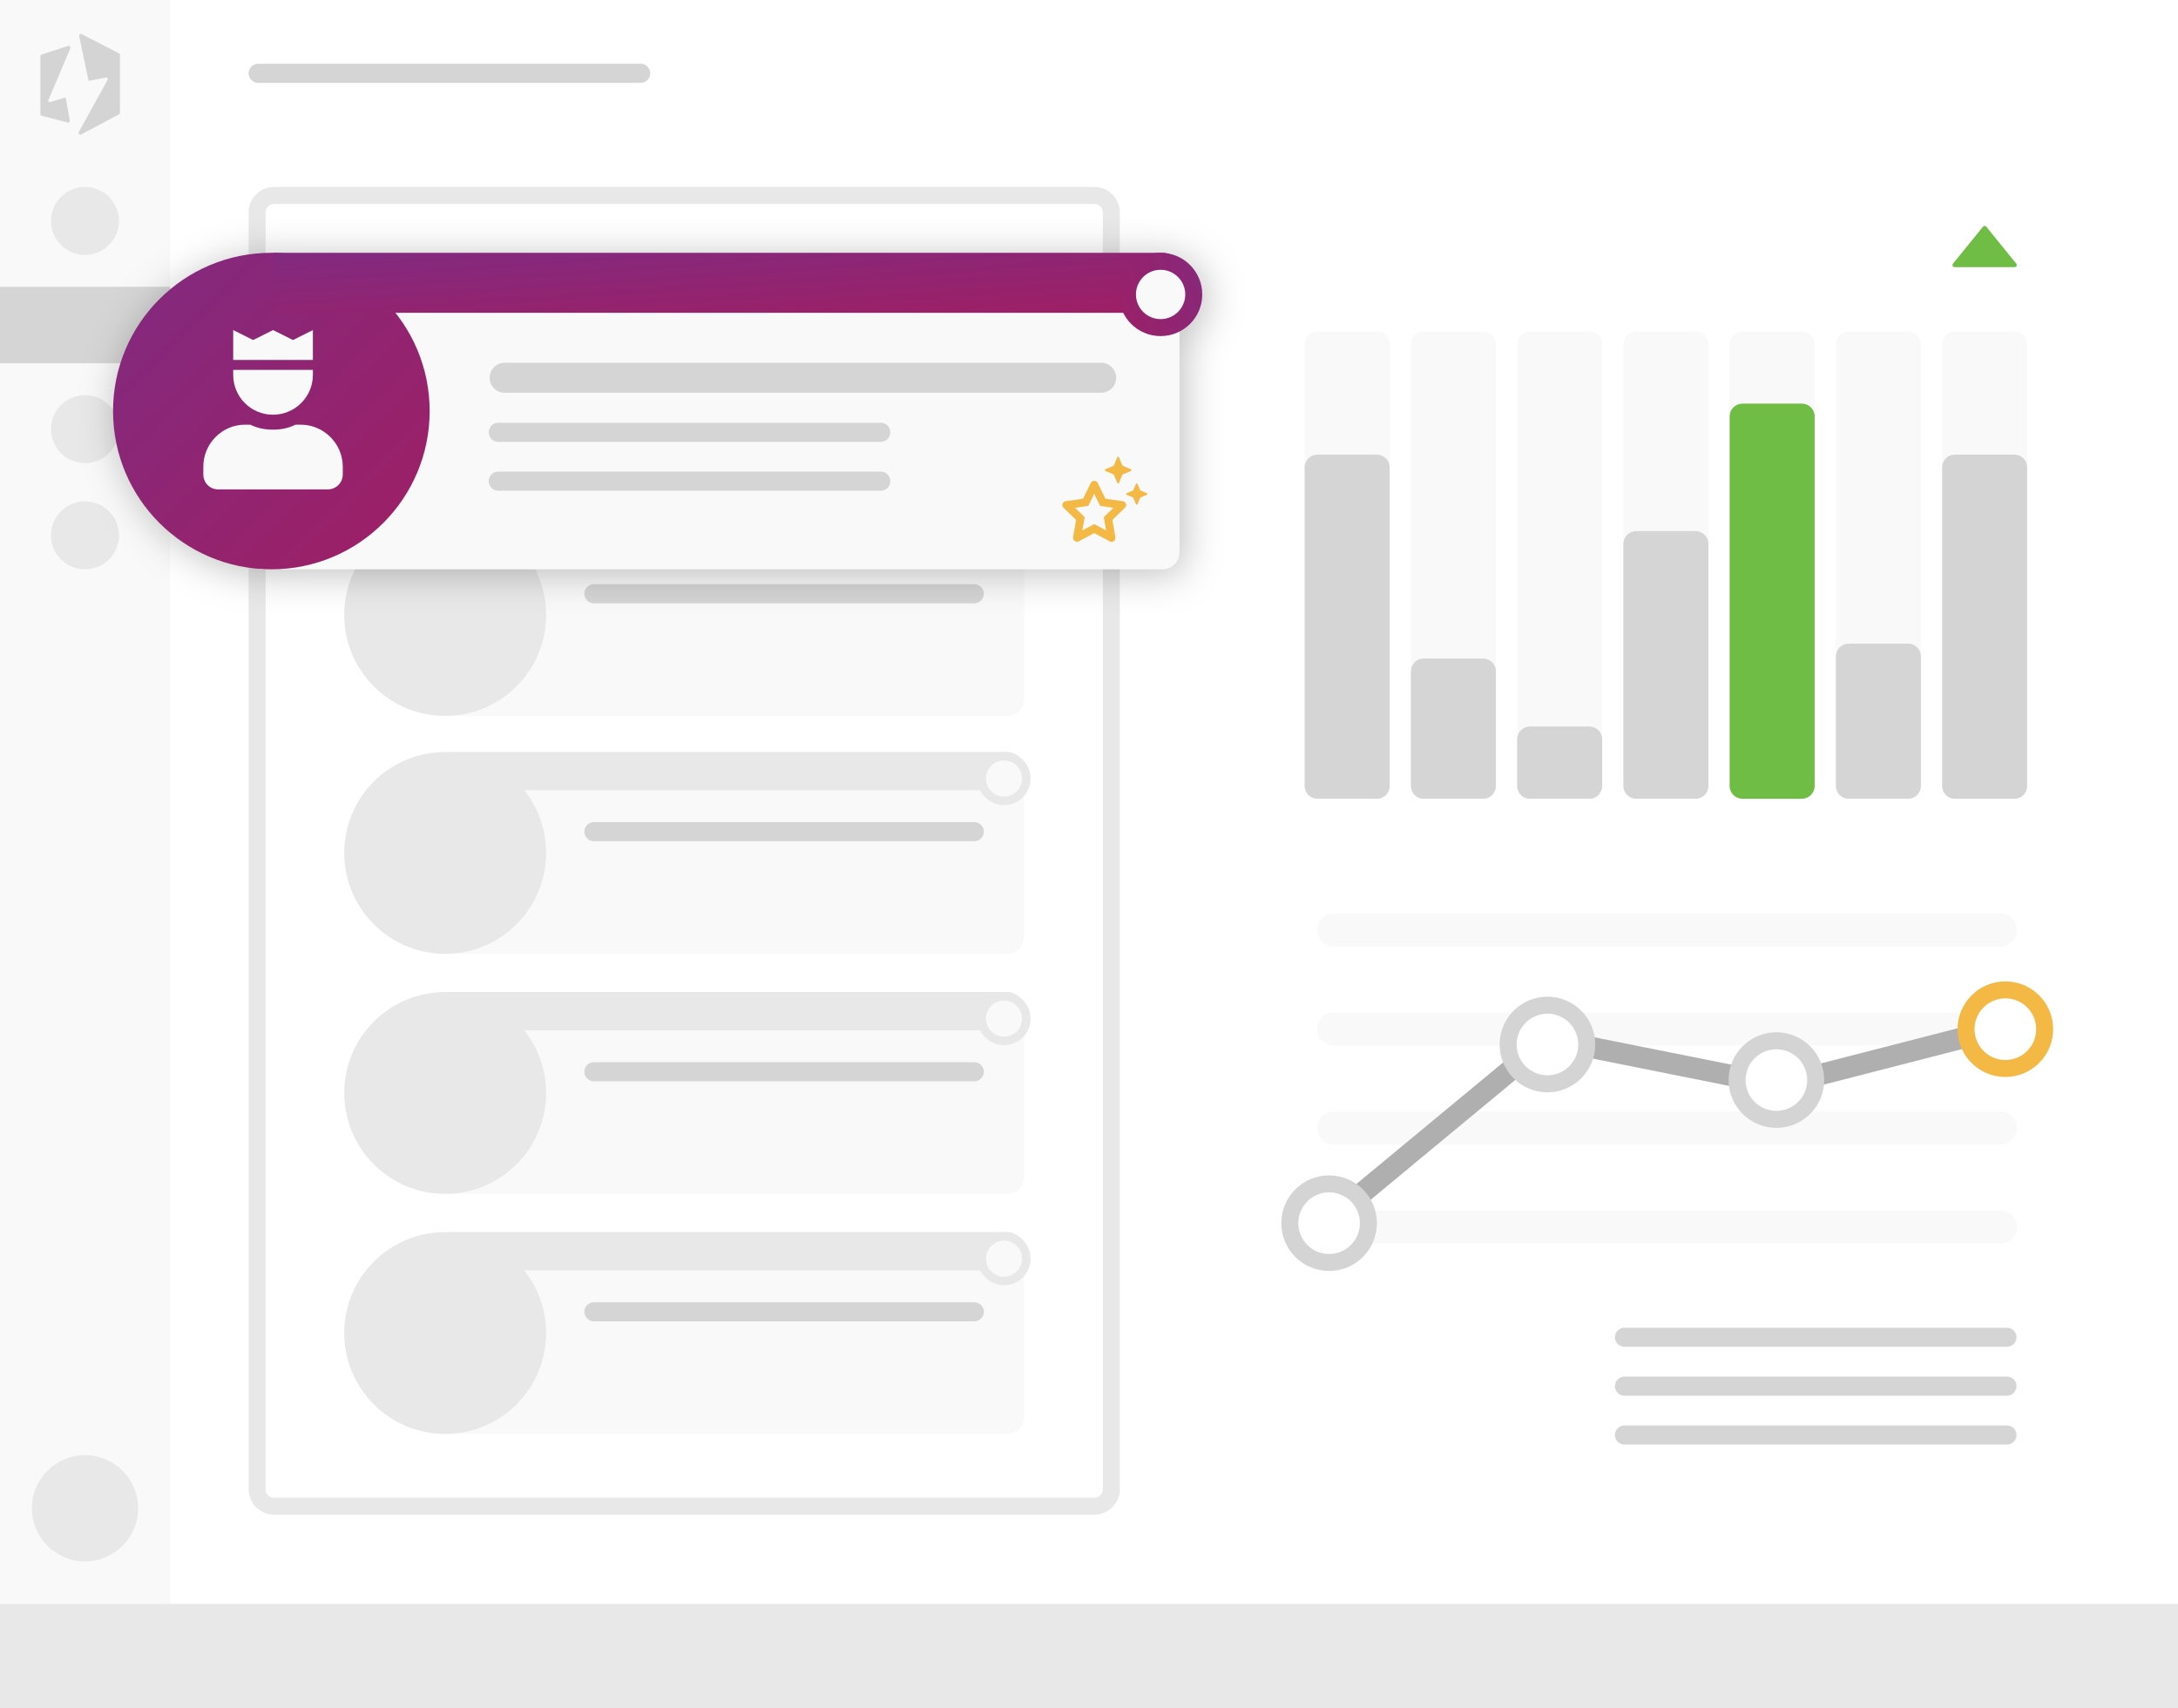
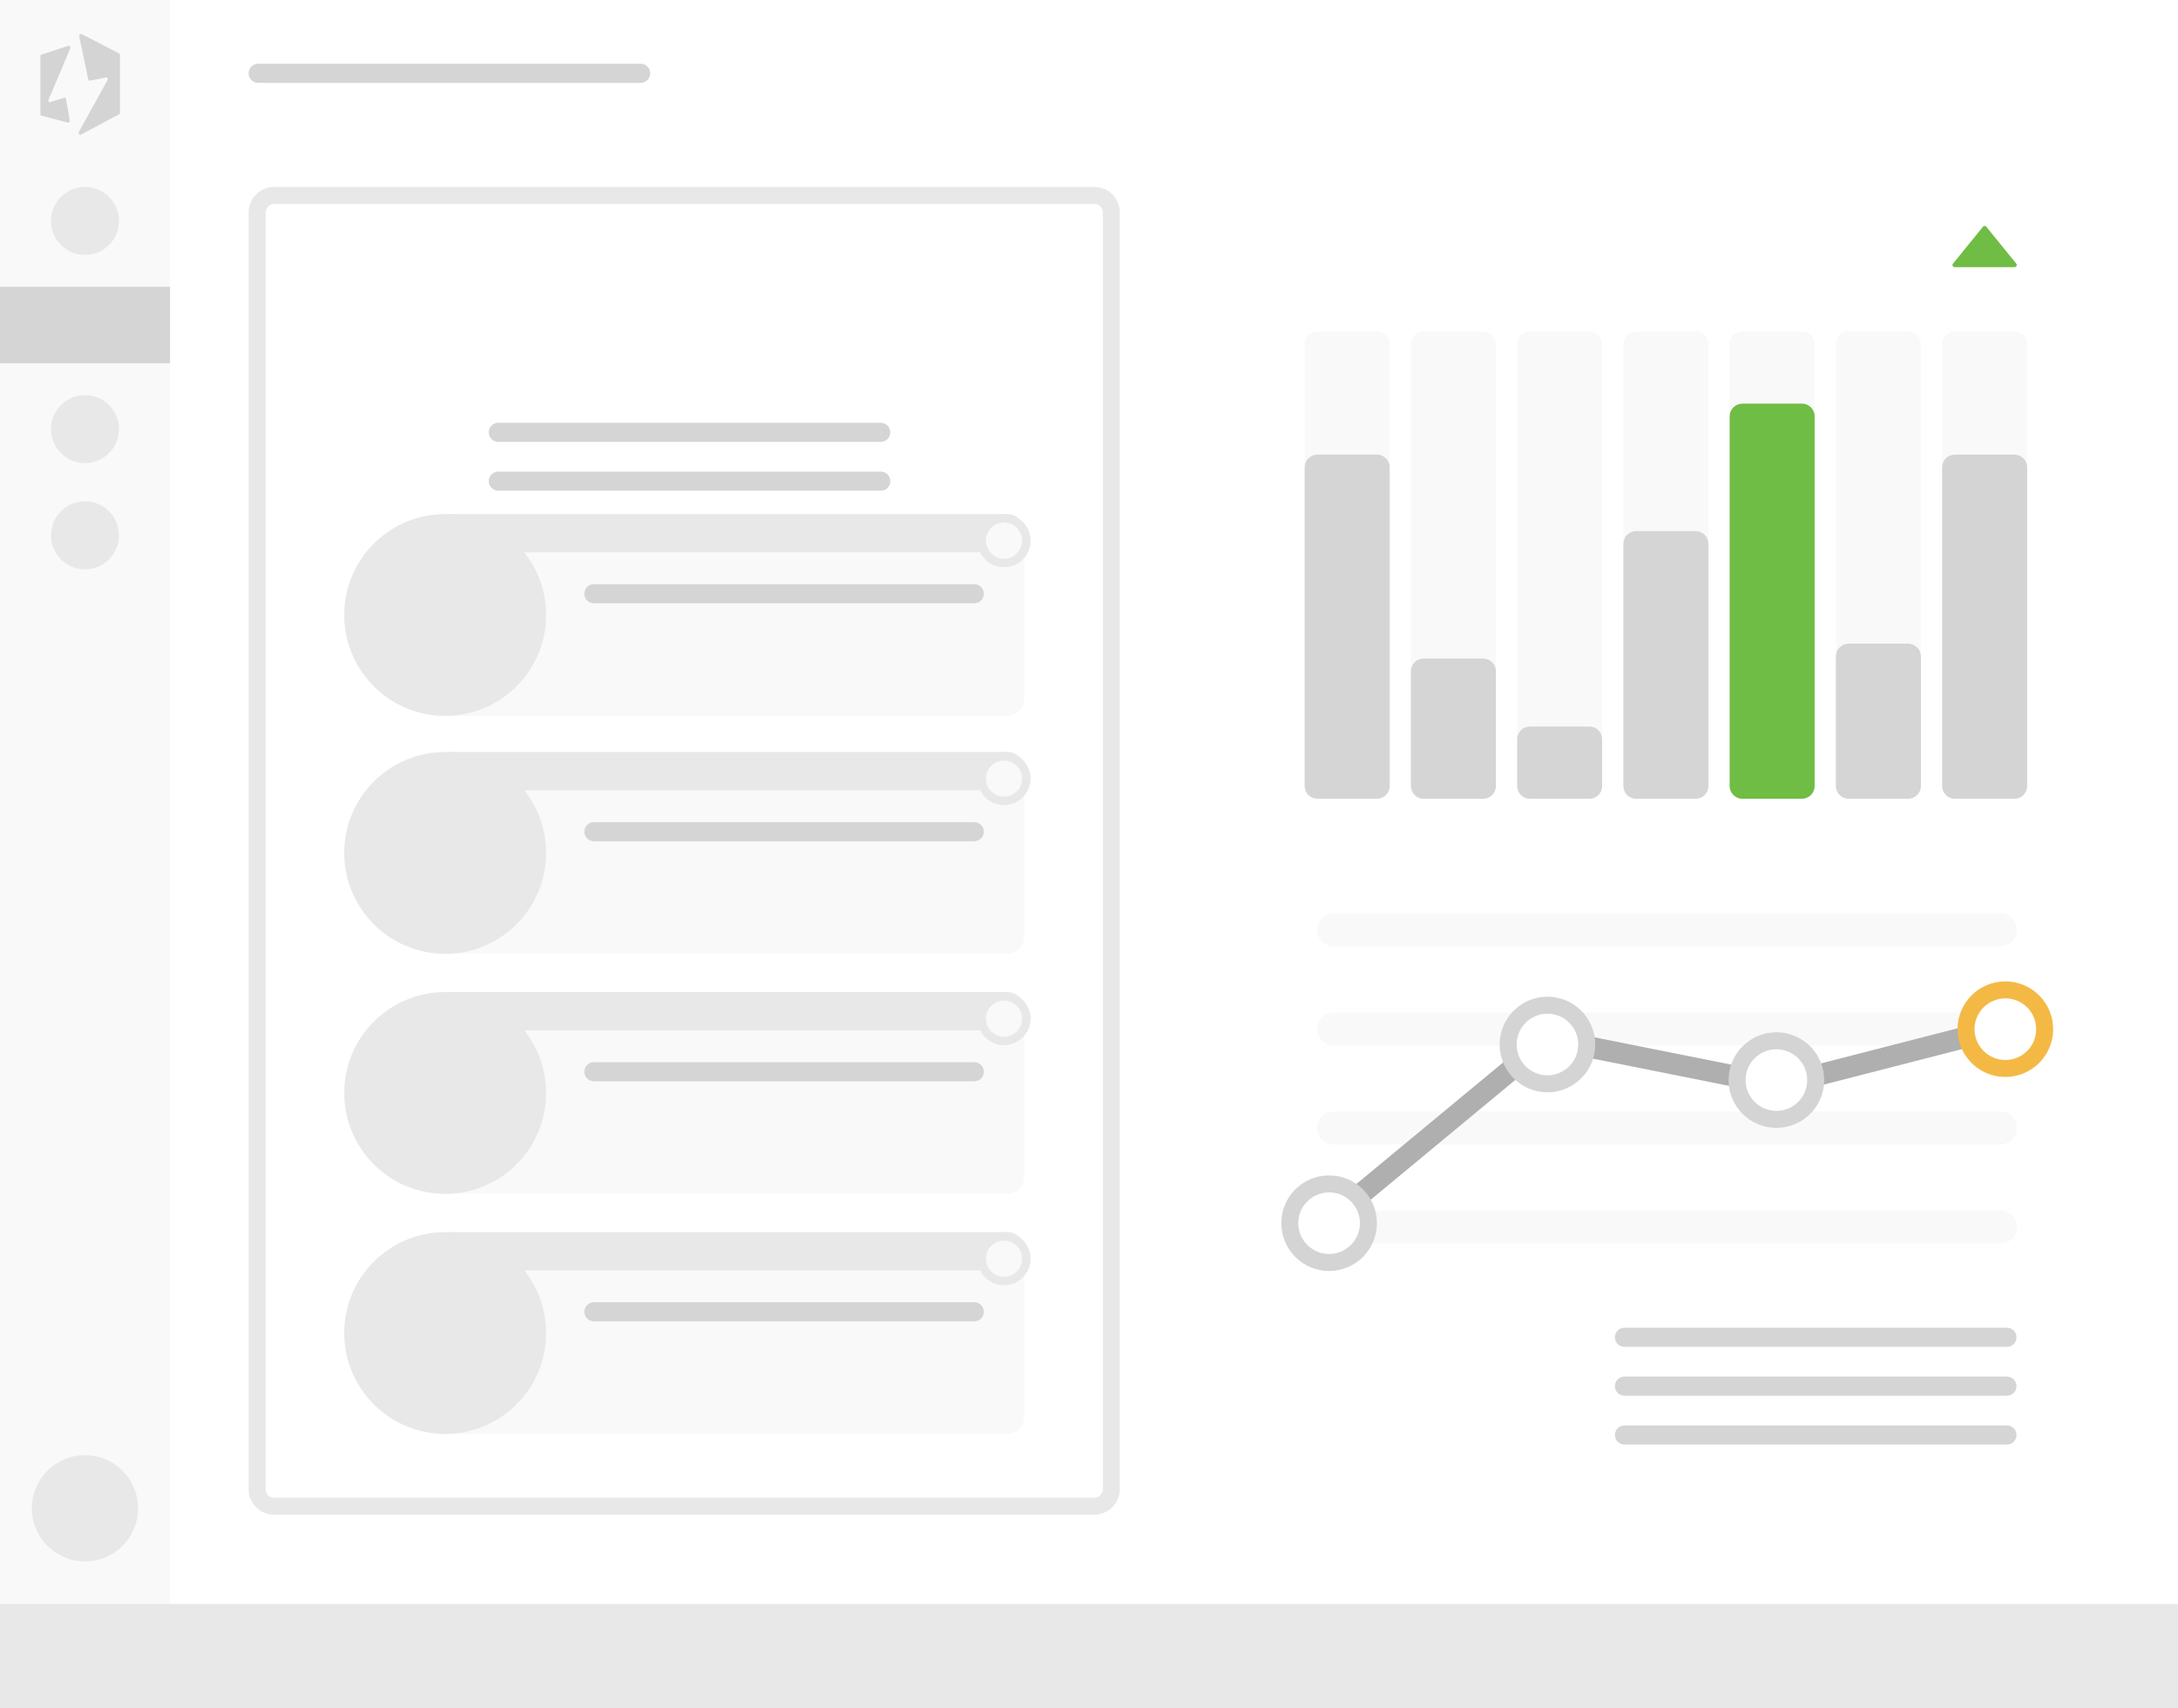
<svg xmlns="http://www.w3.org/2000/svg" width="1025" height="804" viewBox="0 0 1025 804" fill="none">
  <g clip-path="url(#clip0)">
    <rect width="1025" height="804" fill="white" />
    <rect y="-36" width="80" height="791" fill="#F9F9F9" />
    <rect x="1025" y="755" width="49" height="1025" transform="rotate(90 1025 755)" fill="#E8E8E8" />
    <rect y="135" width="80" height="36" fill="#D5D5D5" />
    <circle cx="40" cy="104" r="16" fill="#E8E8E8" />
    <circle cx="40" cy="202" r="16" fill="#E8E8E8" />
    <circle cx="40" cy="252" r="16" fill="#E8E8E8" />
    <circle cx="40" cy="710" r="25" fill="#E8E8E8" />
    <rect x="117" y="30" width="189" height="9" rx="4.5" fill="#D5D5D5" />
    <rect x="760" y="625" width="189" height="9" rx="4.5" fill="#D5D5D5" />
    <rect x="760" y="648" width="189" height="9" rx="4.5" fill="#D5D5D5" />
    <rect x="760" y="671" width="189" height="9" rx="4.5" fill="#D5D5D5" />
    <path d="M37.268 17.033L41.544 37.401C41.595 37.679 41.797 37.907 42.05 38.008L50.172 36.439C50.627 36.616 50.83 37.173 50.627 37.628L37.066 62.171C36.636 63.006 37.648 63.815 38.381 63.208L56.143 53.745C56.345 53.594 56.447 53.366 56.447 53.113V25.889C56.447 25.56 56.27 25.256 55.991 25.104L38.508 16.097C37.85 15.768 37.116 16.325 37.268 17.033Z" fill="#D4D4D4" />
    <path d="M19 26.471V53.745C19 54.024 19.127 54.277 19.354 54.429L31.499 57.566C32.081 57.996 32.891 57.541 32.865 56.832L31.069 46.661C31.044 46.332 30.866 46.054 30.563 45.927L23.225 48.154C22.795 47.951 22.618 47.445 22.82 47.015L33.068 22.802C33.371 22.144 32.789 21.436 32.106 21.587L19.683 25.636C19.278 25.712 19 26.066 19 26.471Z" fill="#D4D4D4" />
    <rect x="121" y="92" width="402" height="617" rx="8" fill="white" stroke="#E8E8E8" stroke-width="8" />
    <path d="M206 252H482V329C482 333.418 478.418 337 474 337H206V252Z" fill="#F9F9F9" />
    <rect x="275" y="275" width="188" height="9" rx="4.5" fill="#D5D5D5" />
    <circle cx="209.5" cy="289.5" r="47.5" fill="#E8E8E8" />
    <path d="M210 242H474C478.418 242 482 245.582 482 250V260H210V242Z" fill="#E8E8E8" />
    <circle cx="472.5" cy="254.5" r="10.5" fill="#F9F9F9" stroke="#E8E8E8" stroke-width="4" />
    <path d="M206 364H482V441C482 445.418 478.418 449 474 449H206V364Z" fill="#F9F9F9" />
    <rect x="275" y="387" width="188" height="9" rx="4.5" fill="#D5D5D5" />
    <circle cx="209.5" cy="401.5" r="47.5" fill="#E8E8E8" />
    <path d="M210 354H474C478.418 354 482 357.582 482 362V372H210V354Z" fill="#E8E8E8" />
    <circle cx="472.5" cy="366.5" r="10.5" fill="#F9F9F9" stroke="#E8E8E8" stroke-width="4" />
    <path d="M206 477H482V554C482 558.418 478.418 562 474 562H206V477Z" fill="#F9F9F9" />
    <rect x="275" y="500" width="188" height="9" rx="4.5" fill="#D5D5D5" />
    <circle cx="209.5" cy="514.5" r="47.5" fill="#E8E8E8" />
    <path d="M210 467H474C478.418 467 482 470.582 482 475V485H210V467Z" fill="#E8E8E8" />
    <circle cx="472.5" cy="479.5" r="10.5" fill="#F9F9F9" stroke="#E8E8E8" stroke-width="4" />
    <path d="M206 590H482V667C482 671.418 478.418 675 474 675H206V590Z" fill="#F9F9F9" />
    <rect x="275" y="613" width="188" height="9" rx="4.5" fill="#D5D5D5" />
    <circle cx="209.5" cy="627.5" r="47.5" fill="#E8E8E8" />
    <path d="M210 580H474C478.418 580 482 583.582 482 588V598H210V580Z" fill="#E8E8E8" />
    <circle cx="472.5" cy="592.5" r="10.5" fill="#F9F9F9" stroke="#E8E8E8" stroke-width="4" />
    <rect x="954" y="156" width="220" height="40" rx="6" transform="rotate(90 954 156)" fill="#F9F9F9" />
    <rect x="754" y="156" width="220" height="40" rx="6" transform="rotate(90 754 156)" fill="#F9F9F9" />
    <rect x="704" y="156" width="220" height="40" rx="6" transform="rotate(90 704 156)" fill="#F9F9F9" />
    <rect x="654" y="156" width="220" height="40" rx="6" transform="rotate(90 654 156)" fill="#F9F9F9" />
    <rect x="854" y="156" width="220" height="40" rx="6" transform="rotate(90 854 156)" fill="#F9F9F9" />
    <rect x="904" y="156" width="220" height="40" rx="6" transform="rotate(90 904 156)" fill="#F9F9F9" />
    <rect x="804" y="156" width="220" height="40" rx="6" transform="rotate(90 804 156)" fill="#F9F9F9" />
    <rect x="954" y="214" width="162" height="40" rx="6" transform="rotate(90 954 214)" fill="#D4D4D4" />
    <rect x="904" y="303" width="73" height="40" rx="6" transform="rotate(90 904 303)" fill="#D5D5D5" />
    <rect x="854" y="190" width="186" height="40" rx="6" transform="rotate(90 854 190)" fill="#6FBD44" />
    <rect x="804" y="250" width="126" height="40" rx="6" transform="rotate(90 804 250)" fill="#D5D5D5" />
    <rect x="754" y="342" width="34" height="40" rx="6" transform="rotate(90 754 342)" fill="#D5D5D5" />
    <rect x="704" y="310" width="66" height="40" rx="6" transform="rotate(90 704 310)" fill="#D5D5D5" />
    <rect x="654" y="214" width="162" height="40" rx="6" transform="rotate(90 654 214)" fill="#D5D5D5" />
    <rect x="619.857" y="569.821" width="329.357" height="15.536" rx="7.768" fill="#F9F9F9" />
    <rect x="619.857" y="523.214" width="329.357" height="15.536" rx="7.768" fill="#F9F9F9" />
    <rect x="619.857" y="476.607" width="329.357" height="15.536" rx="7.768" fill="#F9F9F9" />
    <rect x="619.857" y="430" width="329.357" height="15.536" rx="7.768" fill="#F9F9F9" />
    <path d="M619.857 579.143L728.607 489.036L837.357 510.786L946.107 482.821" stroke="#AFAFAF" stroke-width="10" />
    <circle cx="728.25" cy="491.679" r="18.5" fill="white" stroke="#D4D4D4" stroke-width="8" />
    <circle cx="836" cy="508.429" r="18.5" fill="white" stroke="#D4D4D4" stroke-width="8" />
    <circle cx="625.5" cy="575.786" r="18.5" fill="white" stroke="#D4D4D4" stroke-width="8" />
    <circle cx="943.75" cy="484.464" r="18.5" fill="white" stroke="#F4B945" stroke-width="8" />
-     <g filter="url(#filter0_d)">
-       <path d="M122.211 134.684H555.095V260C555.095 264.418 551.513 268 547.095 268H122.211V134.684Z" fill="#F9F9F9" />
-       <rect x="230.432" y="170.758" width="294.863" height="14.116" rx="7.058" fill="#D5D5D5" />
-       <circle cx="127.7" cy="193.5" r="74.5" fill="url(#paint0_linear)" />
-       <path d="M128.484 119H547.095C551.513 119 555.095 122.582 555.095 127V147.232H128.484V119Z" fill="url(#paint1_linear)" />
-       <circle cx="546.195" cy="138.605" r="15.605" transform="rotate(90 546.195 138.605)" fill="#F9F9F9" stroke="url(#paint2_linear)" stroke-width="8" />
-       <path d="M147.25 155.375L137.875 160.062L128.5 155.375L119.125 160.062L109.75 155.375V169.438H147.25V155.375ZM141.537 199.906H139.047C135.824 201.518 132.309 202.25 128.5 202.25C124.545 202.25 121.029 201.518 117.807 199.906H115.316C104.477 199.906 95.688 208.842 95.688 219.682V223.344C95.688 227.299 98.764 230.375 102.719 230.375H154.281C158.09 230.375 161.312 227.299 161.312 223.344V219.682C161.312 208.842 152.377 199.906 141.537 199.906ZM128.5 195.219C138.754 195.219 147.25 186.869 147.25 176.469V174.125H109.75V176.469C109.75 186.869 118.1 195.219 128.5 195.219Z" fill="#F9F9F9" />
-       <path d="M520.234 221.719L524.141 223.359L525.781 227.266C525.859 227.422 526.016 227.578 526.25 227.578C526.406 227.578 526.562 227.422 526.641 227.266L528.281 223.359L532.188 221.719C532.344 221.641 532.422 221.484 532.422 221.328C532.422 221.094 532.344 220.938 532.188 220.859L528.281 219.219L526.641 215.312C526.562 215.156 526.406 215 526.25 215C526.016 215 525.859 215.156 525.781 215.312L524.141 219.219L520.234 220.859C520.078 220.938 520 221.094 520 221.328C520 221.484 520.078 221.641 520.234 221.719ZM539.766 232.188L536.641 230.859L535.312 227.734C535.234 227.656 535.078 227.578 535 227.578C534.844 227.578 534.688 227.656 534.609 227.734L533.281 230.859L530.156 232.188C530.078 232.266 530 232.422 530 232.578C530 232.656 530.078 232.812 530.156 232.891L533.281 234.219L534.609 237.344C534.688 237.422 534.844 237.578 535 237.578C535.078 237.578 535.234 237.422 535.312 237.344L536.641 234.219L539.766 232.891C539.844 232.812 540 232.656 540 232.578C540 232.422 539.844 232.266 539.766 232.188ZM528.438 235.938L520.234 234.766L516.562 227.266C516.328 226.719 515.547 226.328 515 226.328H514.922C514.297 226.328 513.594 226.719 513.359 227.266L509.688 234.766L501.484 235.938C500 236.172 499.453 237.969 500.469 238.984L506.406 244.766L505 252.969C504.844 254.062 505.781 255 506.797 255C507.031 255 507.422 254.922 507.656 254.844L514.922 250.938L522.266 254.844C522.5 254.922 522.891 255.078 523.125 255.078C524.141 255.078 524.922 254.219 524.922 253.281C524.922 253.203 524.922 253.047 524.922 252.969L523.516 244.766L529.453 238.984C530.469 237.969 529.922 236.172 528.438 235.938ZM519.453 243.438L520.547 249.688L514.922 246.719L509.375 249.688L510.469 243.438L505.938 239.062L512.188 238.125L514.922 232.5L517.734 238.125L523.984 239.062L519.453 243.438Z" fill="#F4B945" />
-     </g>
    <path d="M935.941 105.773L950.061 123.175C951.387 124.809 950.224 127.25 948.12 127.25H919.88C917.776 127.25 916.613 124.809 917.939 123.175L932.059 105.773C933.059 104.54 934.941 104.54 935.941 105.773Z" fill="#6FBD44" stroke="white" stroke-width="3" />
    <rect x="230" y="199" width="189" height="9" rx="4.5" fill="#D5D5D5" />
    <rect x="230" y="222" width="189" height="9" rx="4.5" fill="#D5D5D5" />
  </g>
  <defs>
    <filter id="filter0_d" x="37.2" y="103" width="548.6" height="185" filterUnits="userSpaceOnUse" color-interpolation-filters="sRGB">
      <feFlood flood-opacity="0" result="BackgroundImageFix" />
      <feColorMatrix in="SourceAlpha" type="matrix" values="0 0 0 0 0 0 0 0 0 0 0 0 0 0 0 0 0 0 127 0" />
      <feOffset dx="2" dy="2" />
      <feGaussianBlur stdDeviation="9" />
      <feColorMatrix type="matrix" values="0 0 0 0 0 0 0 0 0 0 0 0 0 0 0 0 0 0 0.25 0" />
      <feBlend mode="normal" in2="BackgroundImageFix" result="effect1_dropShadow" />
      <feBlend mode="normal" in="SourceGraphic" in2="effect1_dropShadow" result="shape" />
    </filter>
    <linearGradient id="paint0_linear" x1="53.2" y1="119" x2="202.2" y2="268" gradientUnits="userSpaceOnUse">
      <stop stop-color="#812A80" />
      <stop offset="1" stop-color="#9F1F64" />
    </linearGradient>
    <linearGradient id="paint1_linear" x1="128.484" y1="119" x2="132.205" y2="175.217" gradientUnits="userSpaceOnUse">
      <stop stop-color="#812A80" />
      <stop offset="1" stop-color="#9F1F64" />
    </linearGradient>
    <linearGradient id="paint2_linear" x1="529.09" y1="102.301" x2="554.09" y2="172.801" gradientUnits="userSpaceOnUse">
      <stop stop-color="#812A80" />
      <stop offset="1" stop-color="#9F1F64" />
    </linearGradient>
    <clipPath id="clip0">
      <rect width="1025" height="804" fill="white" />
    </clipPath>
  </defs>
</svg>
